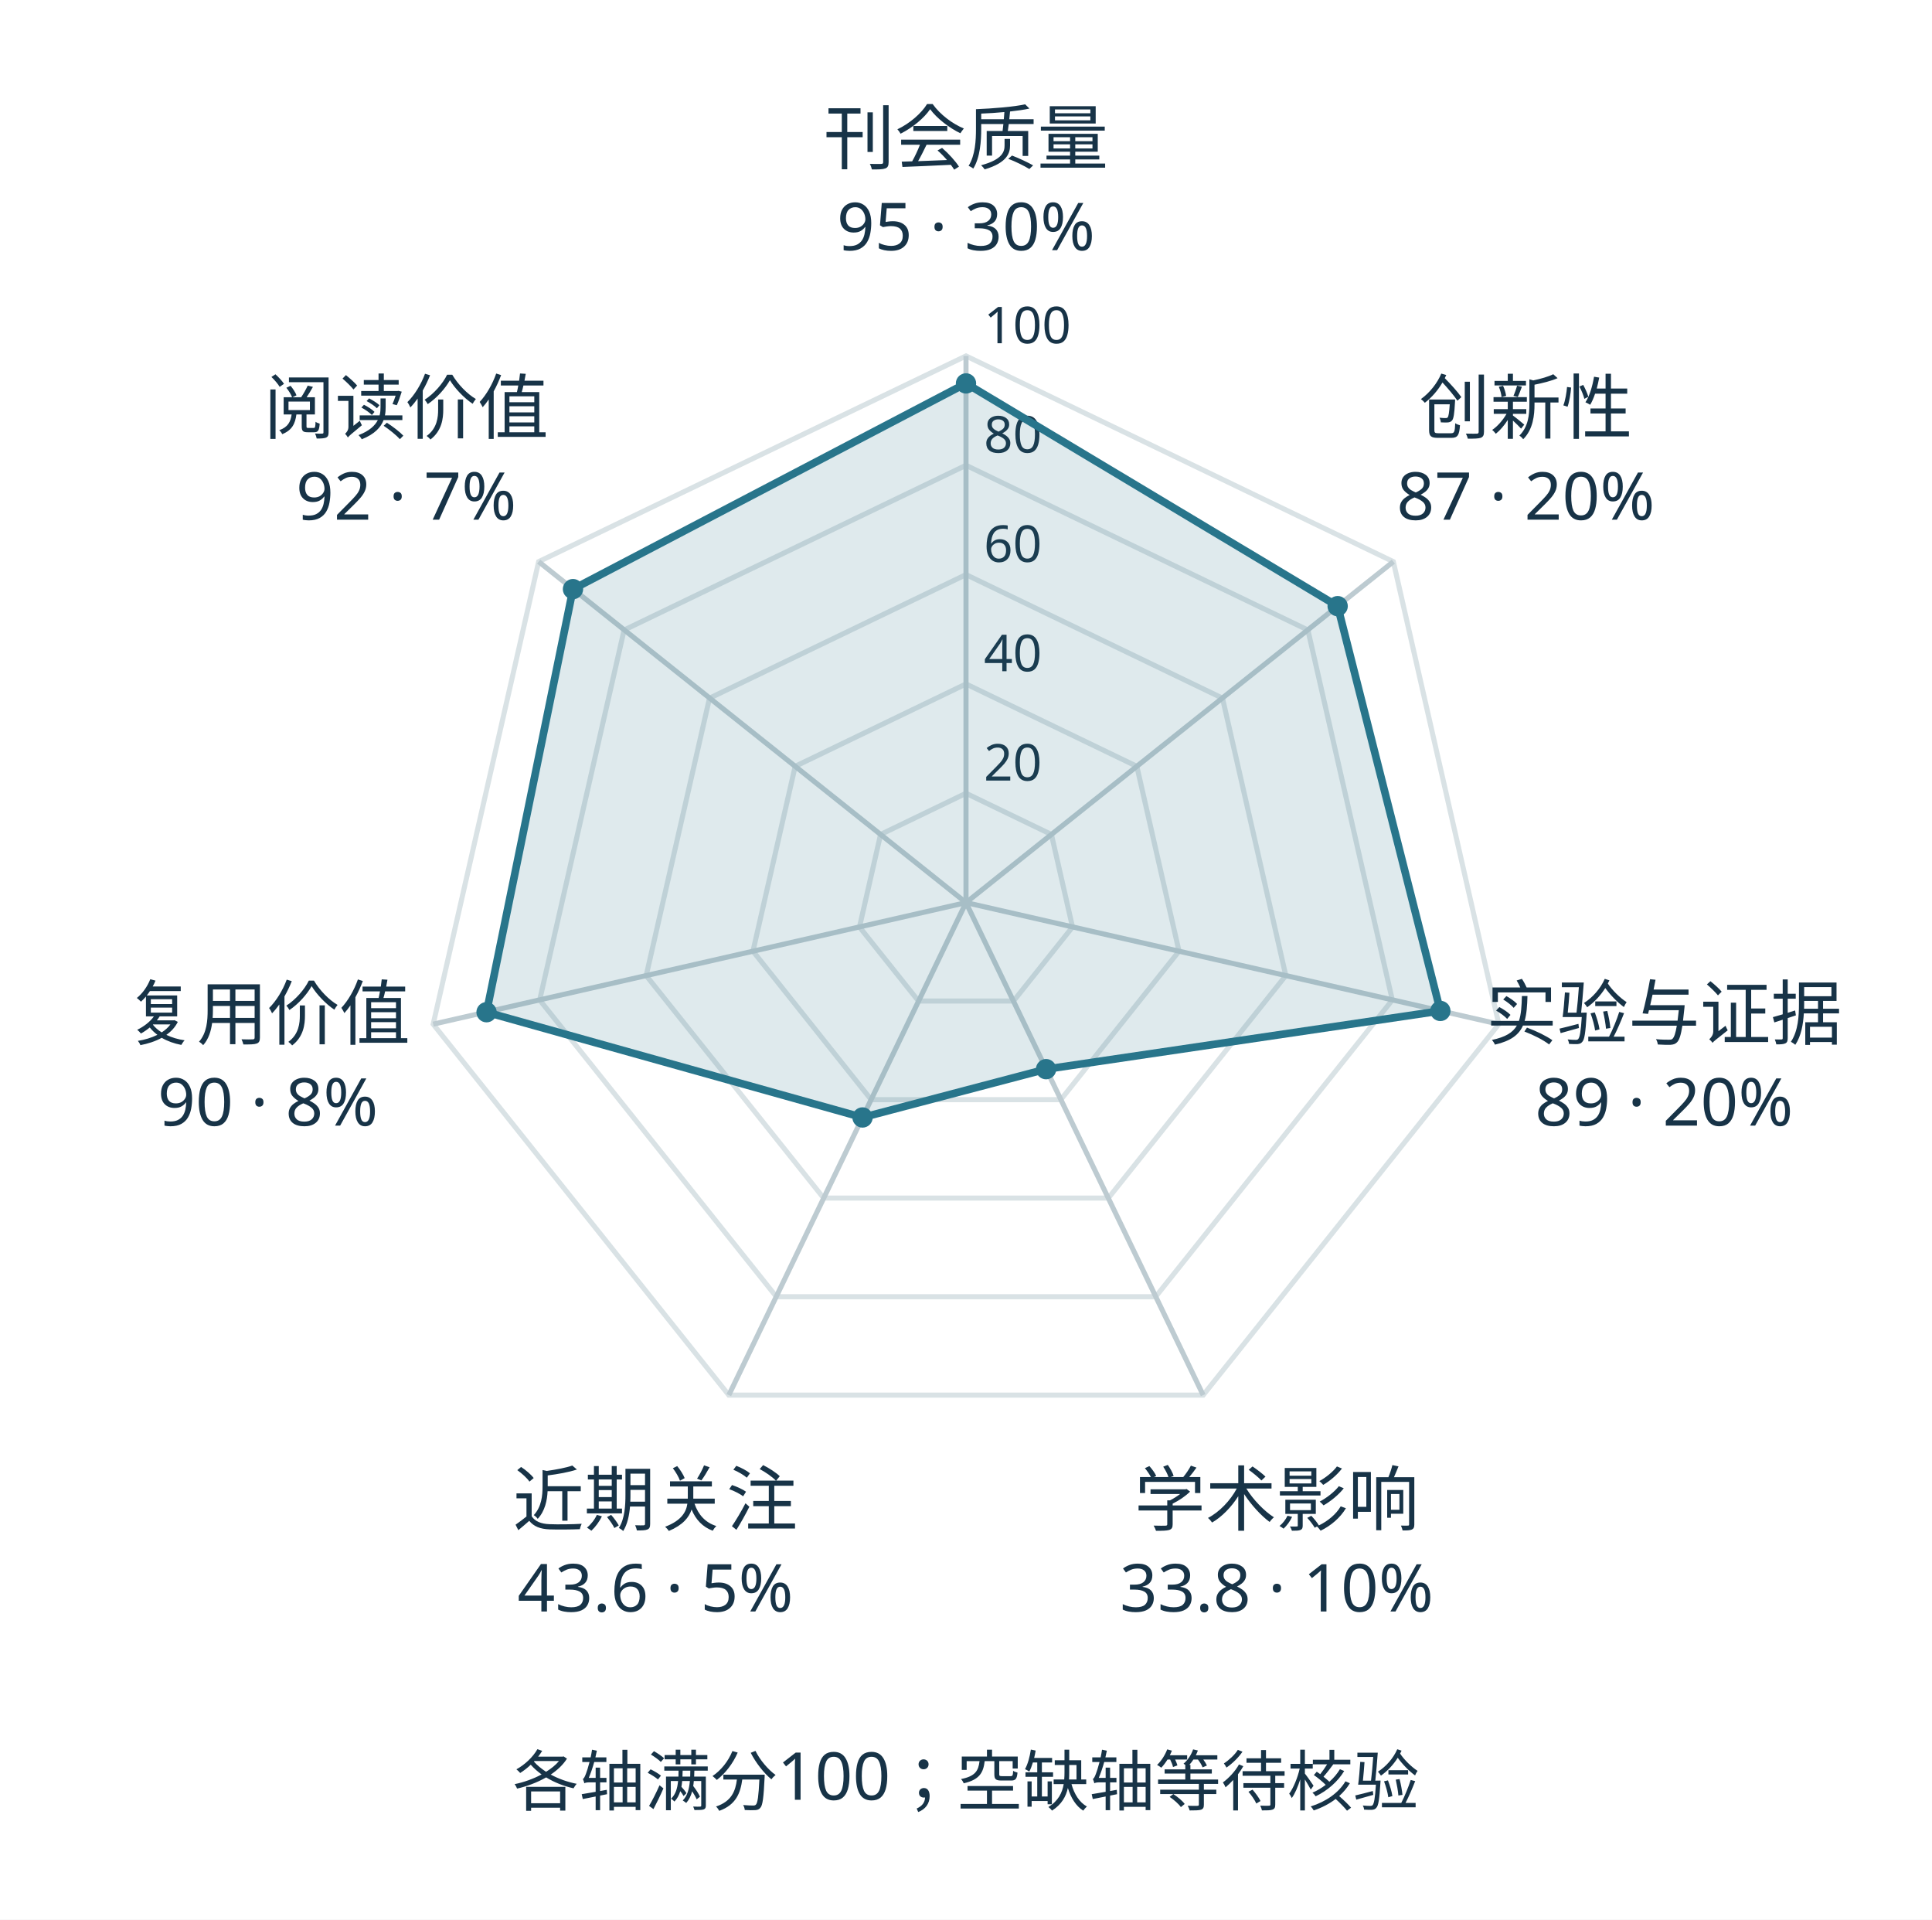
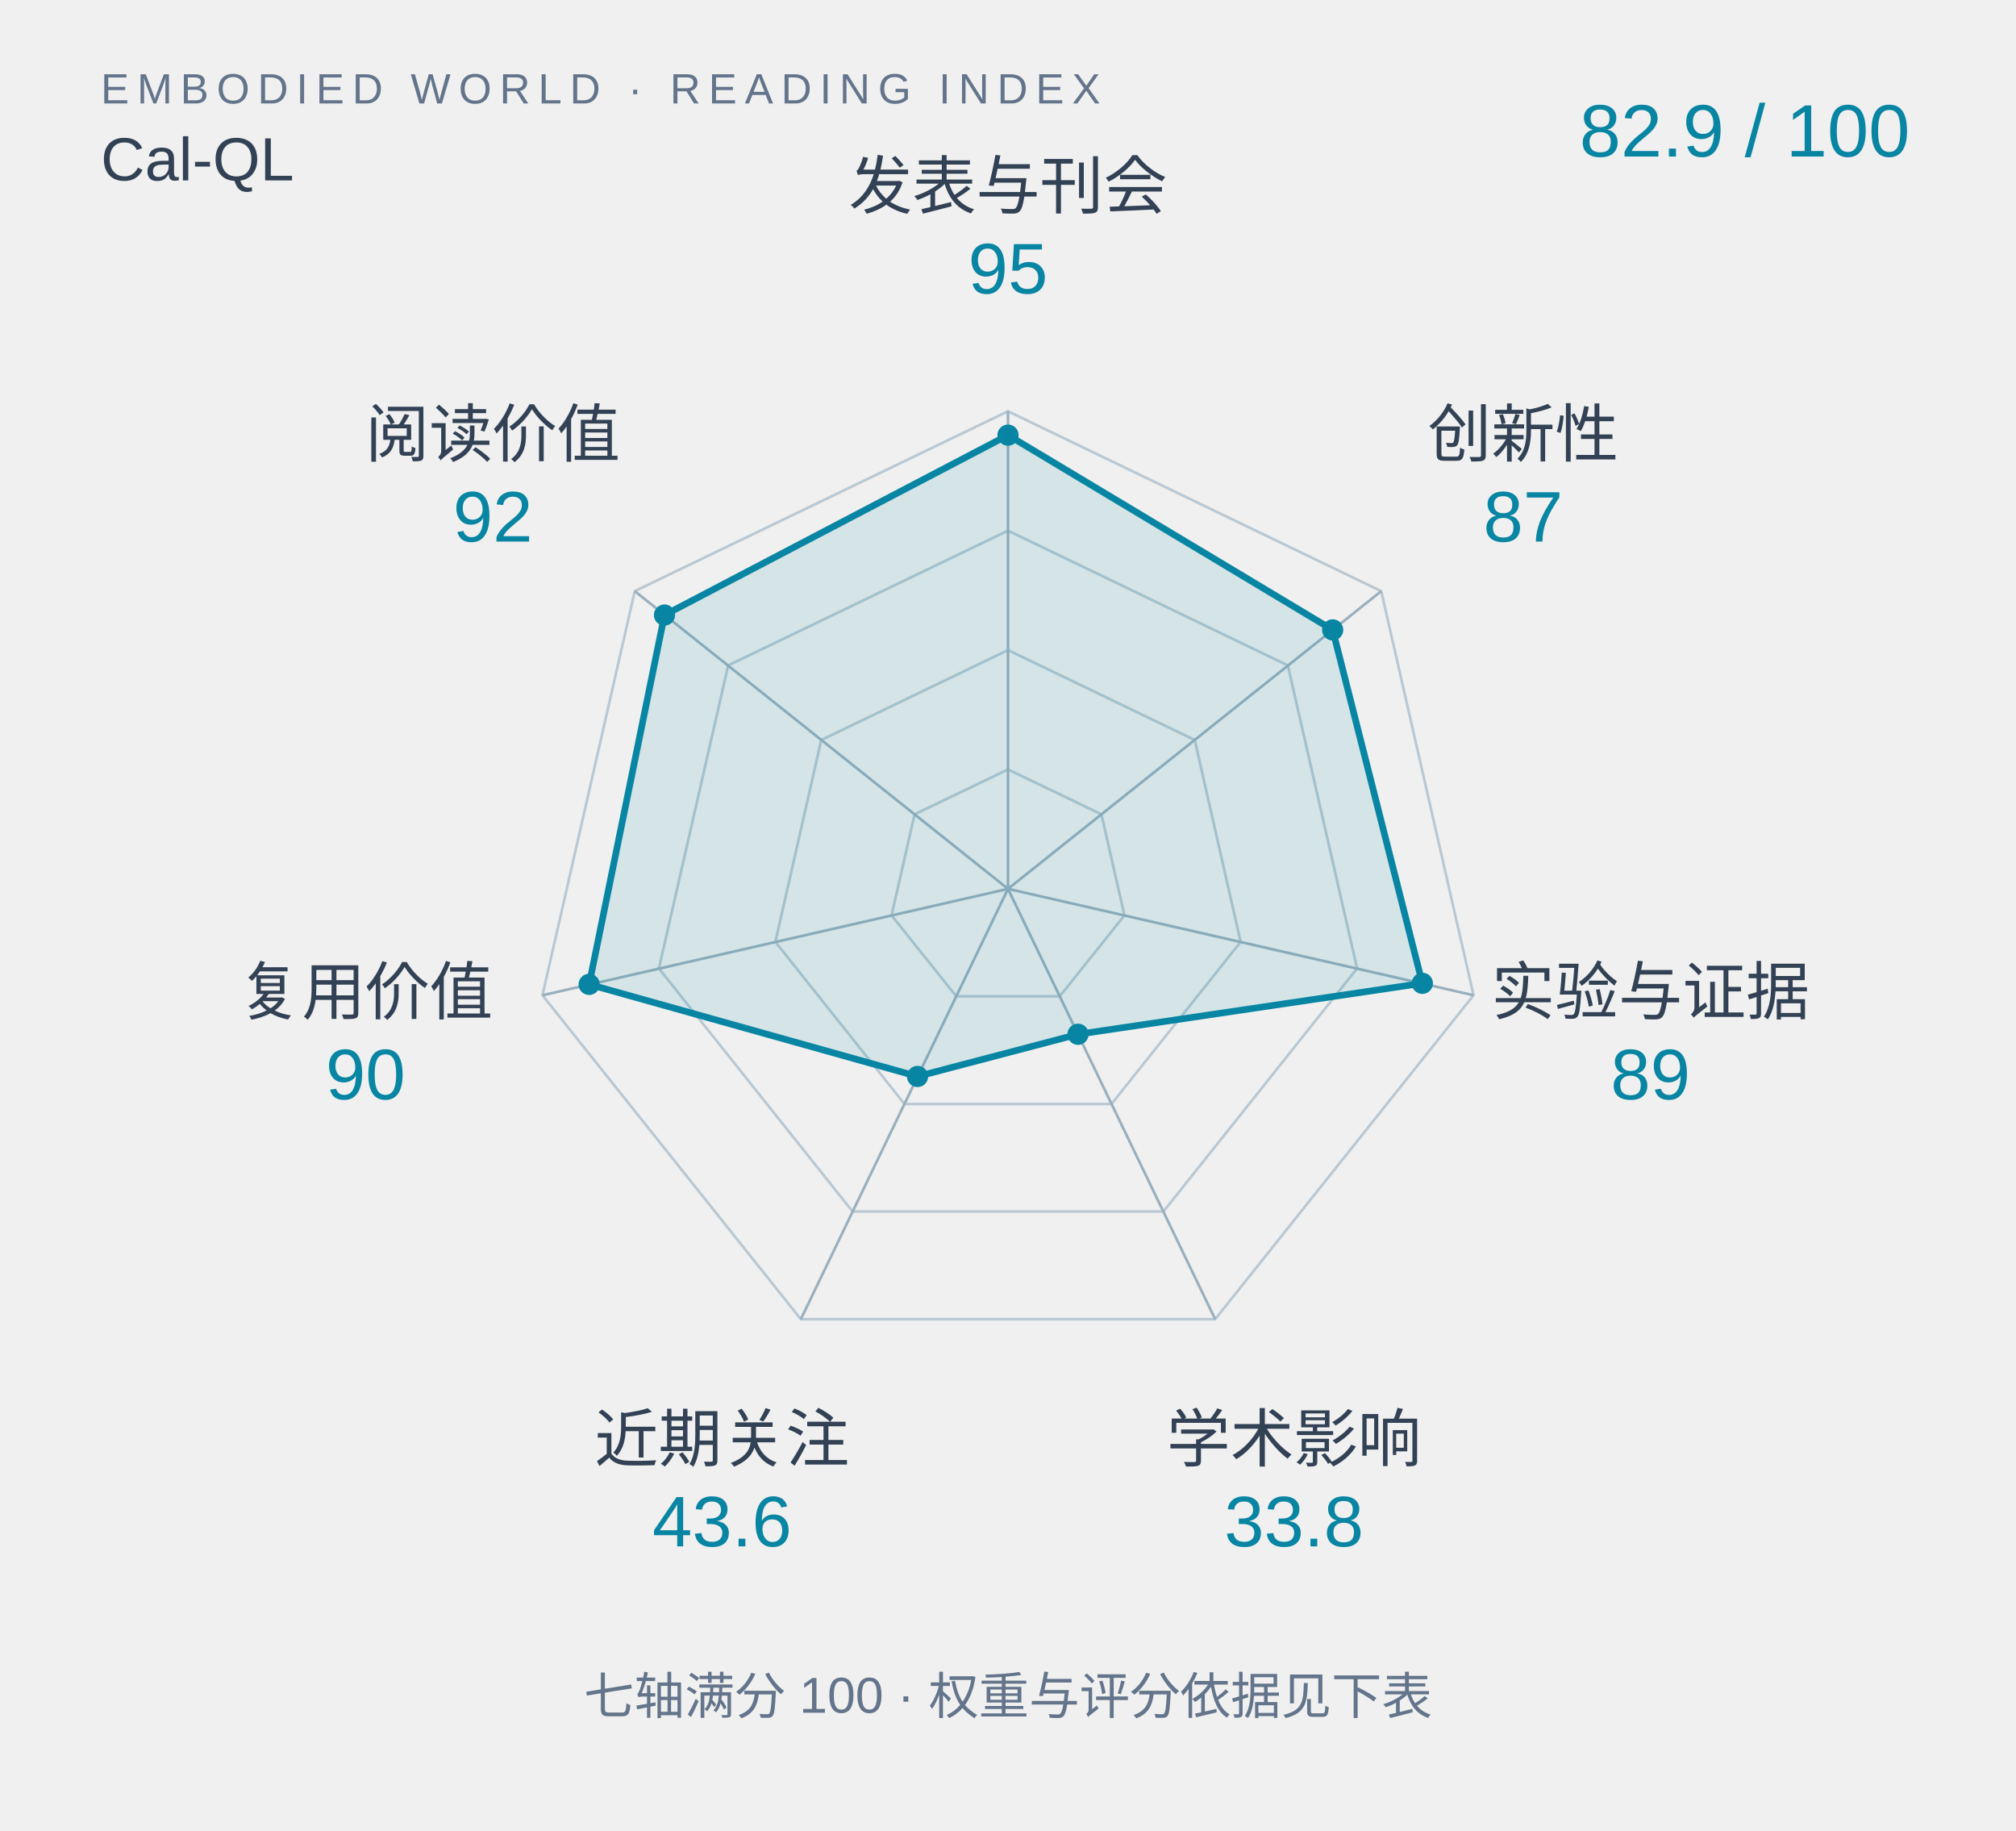
- <svg xmlns="http://www.w3.org/2000/svg" width="760" height="755" viewBox="0 0 760 755" role="img">
-   <rect width="760" height="755" fill="#fff" />
-   <g font-family="sans-serif" font-size="28" fill="#173347">
-     <polygon points="380.0,312.0 413.6,328.2 421.9,364.6 398.7,393.7 361.3,393.7 338.1,364.6 346.4,328.2" fill="none" stroke="#d9e2e5" stroke-width="2" />
-     <text x="387" y="307.0" font-size="20">20</text>
-     <polygon points="380.0,269.0 447.2,301.4 463.8,374.1 417.3,432.5 342.7,432.5 296.2,374.1 312.8,301.4" fill="none" stroke="#d9e2e5" stroke-width="2" />
-     <text x="387" y="264.0" font-size="20">40</text>
-     <polygon points="380.0,226.0 480.9,274.6 505.8,383.7 436.0,471.2 324.0,471.2 254.2,383.7 279.1,274.6" fill="none" stroke="#d9e2e5" stroke-width="2" />
-     <text x="387" y="221.0" font-size="20">60</text>
-     <polygon points="380.0,183.0 514.5,247.8 547.7,393.3 454.6,510.0 305.4,510.0 212.3,393.3 245.5,247.8" fill="none" stroke="#d9e2e5" stroke-width="2" />
-     <text x="387" y="178.0" font-size="20">80</text>
-     <polygon points="380.0,140.0 548.1,220.9 589.6,402.8 473.3,548.7 286.7,548.7 170.4,402.8 211.9,220.9" fill="none" stroke="#d9e2e5" stroke-width="2" />
-     <text x="387" y="135.0" font-size="20">100</text>
-     <line x1="380" y1="355" x2="380.0" y2="140.0" stroke="#bdcbd1" stroke-width="2" />
-     <text x="380.0" y="64.4" text-anchor="middle">刊会质量</text>
-     <text x="380.0" y="98.4" font-size="26" text-anchor="middle">95 · 30%</text>
-     <line x1="380" y1="355" x2="548.1" y2="220.9" stroke="#bdcbd1" stroke-width="2" />
-     <text x="600.2" y="170.4" text-anchor="middle">创新性</text>
-     <text x="600.2" y="204.4" font-size="26" text-anchor="middle">87 · 20%</text>
-     <line x1="380" y1="355" x2="589.6" y2="402.8" stroke="#bdcbd1" stroke-width="2" />
-     <text x="654.6" y="408.7" text-anchor="middle">实验与证据</text>
-     <text x="654.6" y="442.7" font-size="26" text-anchor="middle">89 · 20%</text>
-     <line x1="380" y1="355" x2="473.3" y2="548.7" stroke="#bdcbd1" stroke-width="2" />
-     <text x="502.2" y="599.8" text-anchor="middle">学术影响</text>
-     <text x="502.2" y="633.8" font-size="26" text-anchor="middle">33.8 · 10%</text>
-     <line x1="380" y1="355" x2="286.7" y2="548.7" stroke="#bdcbd1" stroke-width="2" />
-     <text x="257.8" y="599.8" text-anchor="middle">近期关注</text>
-     <text x="257.8" y="633.8" font-size="26" text-anchor="middle">43.6 · 5%</text>
-     <line x1="380" y1="355" x2="170.4" y2="402.8" stroke="#bdcbd1" stroke-width="2" />
-     <text x="105.4" y="408.7" text-anchor="middle">复用价值</text>
-     <text x="105.4" y="442.7" font-size="26" text-anchor="middle">90 · 8%</text>
-     <line x1="380" y1="355" x2="211.9" y2="220.9" stroke="#bdcbd1" stroke-width="2" />
-     <text x="159.8" y="170.4" text-anchor="middle">阅读价值</text>
-     <text x="159.8" y="204.4" font-size="26" text-anchor="middle">92 · 7%</text>
-     <polygon points="380.0,150.8 526.2,238.4 566.6,397.6 411.5,420.5 339.3,439.5 191.4,398.1 225.4,231.7" fill="#28758b" fill-opacity=".15" stroke="#28758b" stroke-width="3" />
-     <circle cx="380.0" cy="150.8" r="4" fill="#28758b" />
-     <circle cx="526.2" cy="238.4" r="4" fill="#28758b" />
-     <circle cx="566.6" cy="397.6" r="4" fill="#28758b" />
-     <circle cx="411.5" cy="420.5" r="4" fill="#28758b" />
-     <circle cx="339.3" cy="439.5" r="4" fill="#28758b" />
-     <circle cx="191.4" cy="398.1" r="4" fill="#28758b" />
-     <circle cx="225.4" cy="231.7" r="4" fill="#28758b" />
-     <text x="380" y="710" font-size="26" text-anchor="middle">各轴满分100；空缺轴等待核验</text>
+ <svg xmlns="http://www.w3.org/2000/svg" width="760" height="690" viewBox="0 0 760 690" role="img">
+   <g font-family="Arial, PingFang SC, sans-serif" fill="#334155">
+     <text x="38" y="39" font-size="16" letter-spacing="3" fill="#64748b">EMBODIED WORLD · READING INDEX</text>
+     <text x="38" y="68" font-size="23">Cal-QL</text>
+     <text x="720" y="59" font-size="28" text-anchor="end" fill="#0785a3">82.9 / 100</text>
+     <polygon points="380.0,290.0 415.2,306.9 423.9,345.0 399.5,375.5 360.5,375.5 336.1,345.0 344.8,306.9" fill="none" stroke="#b9c8d3" stroke-width="1" />
+     <polygon points="380.0,245.0 450.4,278.9 467.7,355.0 419.0,416.1 341.0,416.1 292.3,355.0 309.6,278.9" fill="none" stroke="#b9c8d3" stroke-width="1" />
+     <polygon points="380.0,200.0 485.5,250.8 511.6,365.0 438.6,456.6 321.4,456.6 248.4,365.0 274.5,250.8" fill="none" stroke="#b9c8d3" stroke-width="1" />
+     <polygon points="380.0,155.0 520.7,222.8 555.5,375.1 458.1,497.2 301.9,497.2 204.5,375.1 239.3,222.8" fill="none" stroke="#b9c8d3" stroke-width="1" />
+     <line x1="380" y1="335" x2="380.0" y2="155.0" stroke="#9aafbd" stroke-width="1" />
+     <line x1="380" y1="335" x2="520.7" y2="222.8" stroke="#9aafbd" stroke-width="1" />
+     <line x1="380" y1="335" x2="555.5" y2="375.1" stroke="#9aafbd" stroke-width="1" />
+     <line x1="380" y1="335" x2="458.1" y2="497.2" stroke="#9aafbd" stroke-width="1" />
+     <line x1="380" y1="335" x2="301.9" y2="497.2" stroke="#9aafbd" stroke-width="1" />
+     <line x1="380" y1="335" x2="204.5" y2="375.1" stroke="#9aafbd" stroke-width="1" />
+     <line x1="380" y1="335" x2="239.3" y2="222.8" stroke="#9aafbd" stroke-width="1" />
+     <polygon points="380.0,164.0 502.4,237.4 536.2,370.6 406.4,389.8 345.9,405.7 222.1,371.0 250.5,231.8" fill="#0785a3" fill-opacity=".12" stroke="#0785a3" stroke-width="2.5" stroke-linejoin="round" />
+     <text x="380.0" y="78.6" font-size="24" text-anchor="middle">发表与刊会</text>
+     <text x="380.0" y="110.6" font-size="27" fill="#0785a3" text-anchor="middle">95</text>
+     <circle cx="380.0" cy="164.0" r="4" fill="#0785a3" />
+     <text x="574.2" y="172.1" font-size="24" text-anchor="middle">创新性</text>
+     <text x="574.2" y="204.1" font-size="27" fill="#0785a3" text-anchor="middle">87</text>
+     <circle cx="502.4" cy="237.4" r="4" fill="#0785a3" />
+     <text x="622.2" y="382.3" font-size="24" text-anchor="middle">实验与证据</text>
+     <text x="622.2" y="414.3" font-size="27" fill="#0785a3" text-anchor="middle">89</text>
+     <circle cx="536.2" cy="370.6" r="4" fill="#0785a3" />
+     <text x="487.8" y="550.8" font-size="24" text-anchor="middle">学术影响</text>
+     <text x="487.8" y="582.8" font-size="27" fill="#0785a3" text-anchor="middle">33.8</text>
+     <circle cx="406.4" cy="389.8" r="4" fill="#0785a3" />
+     <text x="272.2" y="550.8" font-size="24" text-anchor="middle">近期关注</text>
+     <text x="272.2" y="582.8" font-size="27" fill="#0785a3" text-anchor="middle">43.6</text>
+     <circle cx="345.9" cy="405.7" r="4" fill="#0785a3" />
+     <text x="137.8" y="382.3" font-size="24" text-anchor="middle">复用价值</text>
+     <text x="137.8" y="414.3" font-size="27" fill="#0785a3" text-anchor="middle">90</text>
+     <circle cx="222.1" cy="371.0" r="4" fill="#0785a3" />
+     <text x="185.8" y="172.1" font-size="24" text-anchor="middle">阅读价值</text>
+     <text x="185.8" y="204.1" font-size="27" fill="#0785a3" text-anchor="middle">92</text>
+     <circle cx="250.5" cy="231.8" r="4" fill="#0785a3" />
+     <text x="380" y="646" font-size="19" text-anchor="middle" fill="#64748b">七轴满分 100 · 权重与评分依据见下表</text>
  </g>
</svg>
